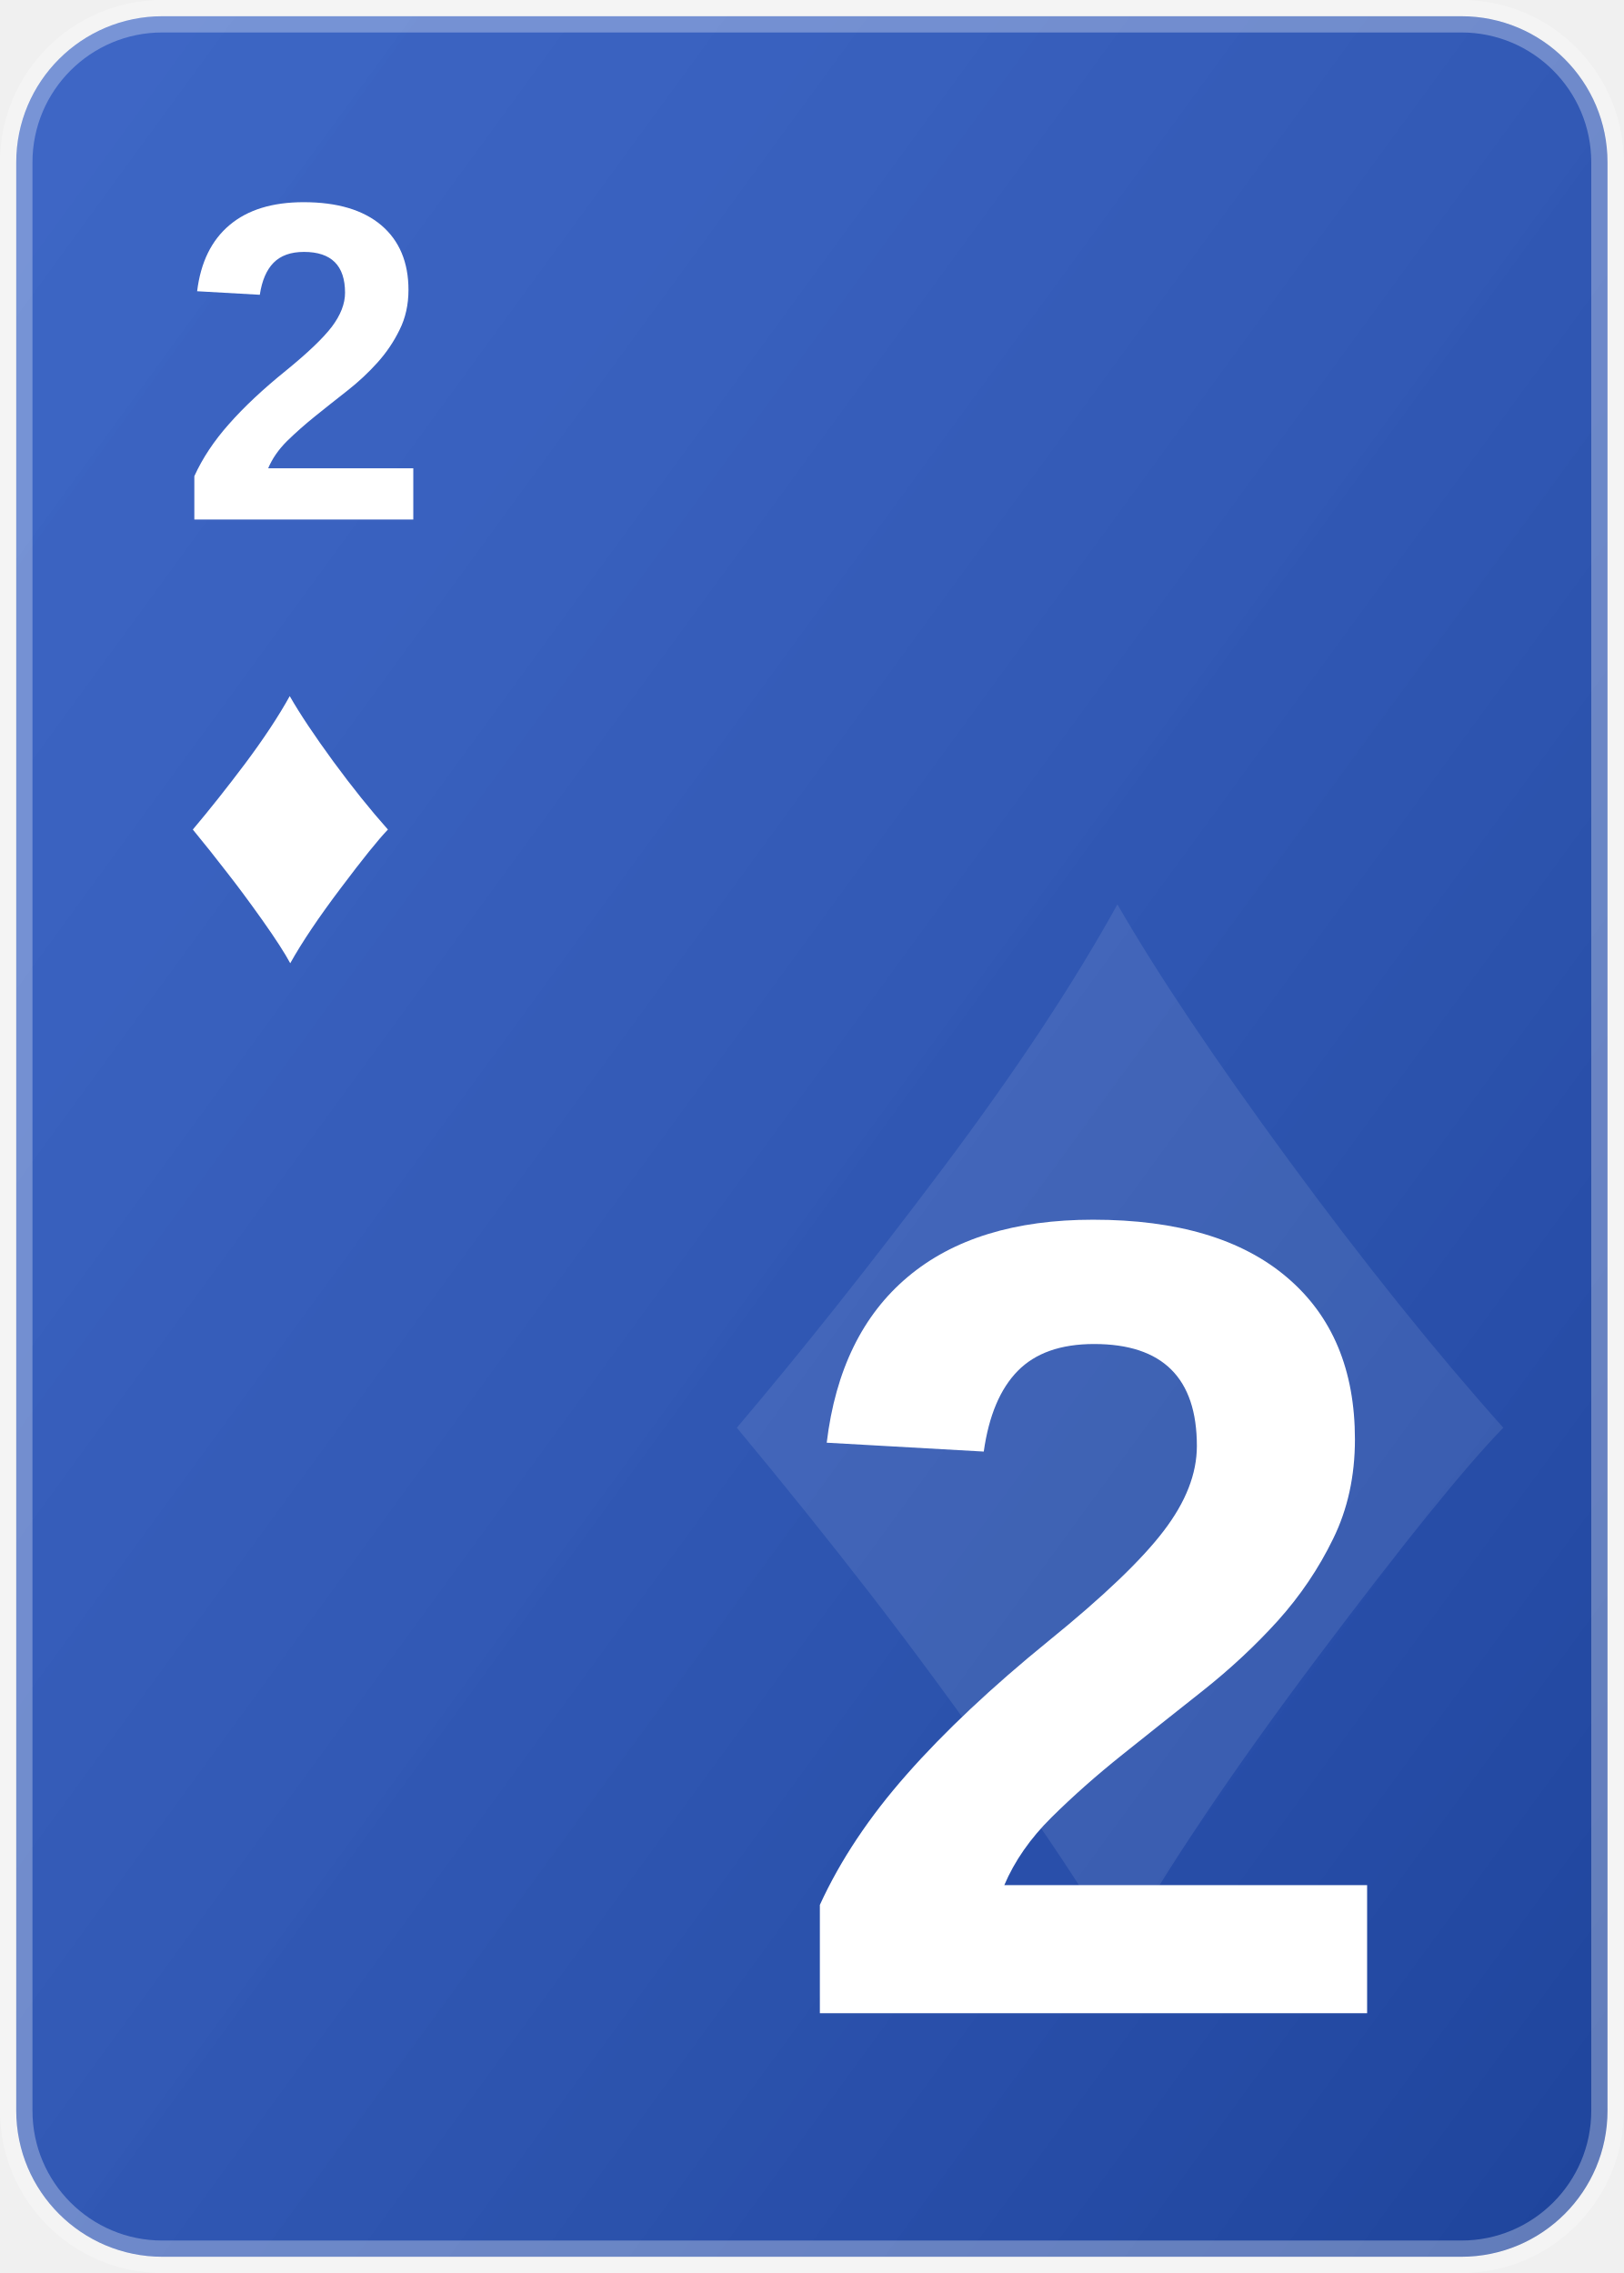
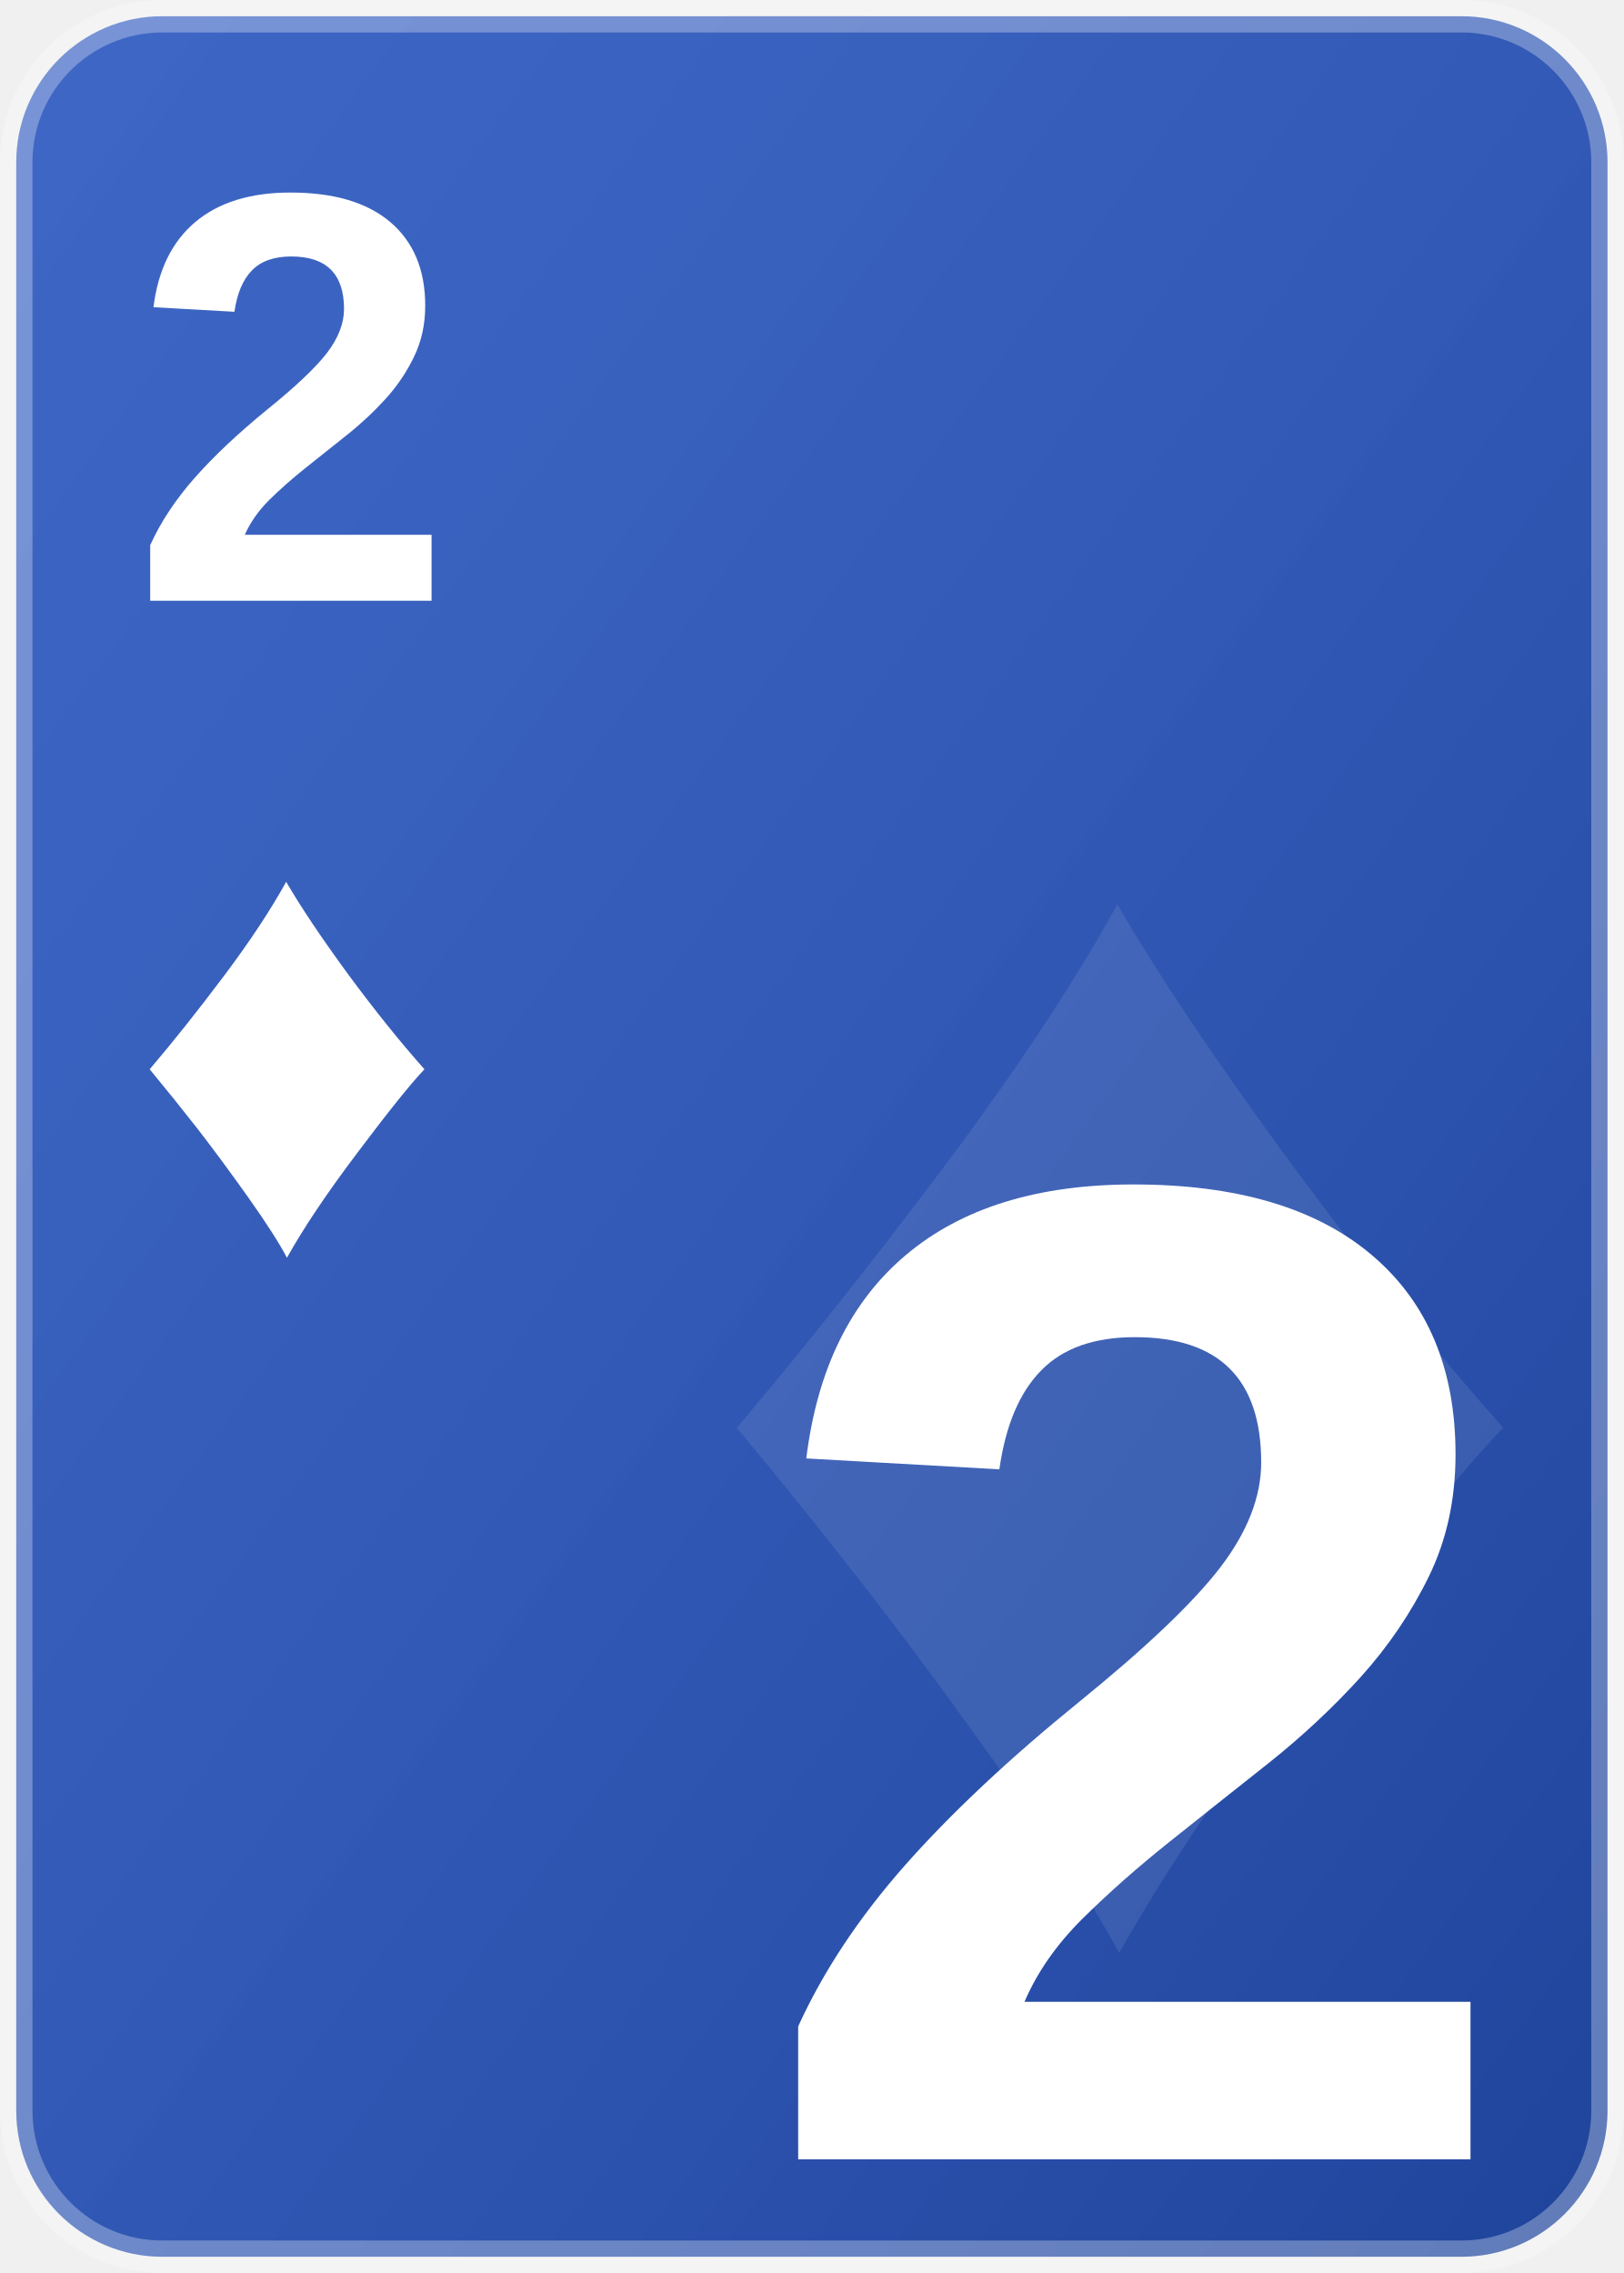
<svg xmlns="http://www.w3.org/2000/svg" viewBox="0 0 100 140" role="img" aria-labelledby="title">
  <defs>
    <linearGradient id="light" x2="1" y2="1">
      <stop stop-color="#fff" stop-opacity=".12" />
      <stop offset="1" stop-color="#000" stop-opacity=".18" />
    </linearGradient>
  </defs>
  <rect x="1" y="1" width="98" height="138" rx="9" fill="#2452BE" />
  <rect x="1" y="1" width="98" height="138" rx="9" fill="url(#light)" stroke="#fff" stroke-opacity=".3" stroke-width="2" />
  <g fill="#fff" font-family="Arial, sans-serif" font-weight="700">
    <text x="69" y="119" text-anchor="middle" font-size="106" opacity=".09">♦</text>
-     <text x="11" y="32" font-size="28">2</text>
-     <text x="11" y="59" font-size="27">♦</text>
-     <text x="87" y="124" text-anchor="end" font-size="70" letter-spacing="-3">2</text>
+     <text x="8" y="37" font-size="36">2</text>
+     <text x="8" y="77" font-size="38">♦</text>
+     <text x="94" y="133" text-anchor="end" font-size="86" letter-spacing="-3">2</text>
  </g>
</svg>
